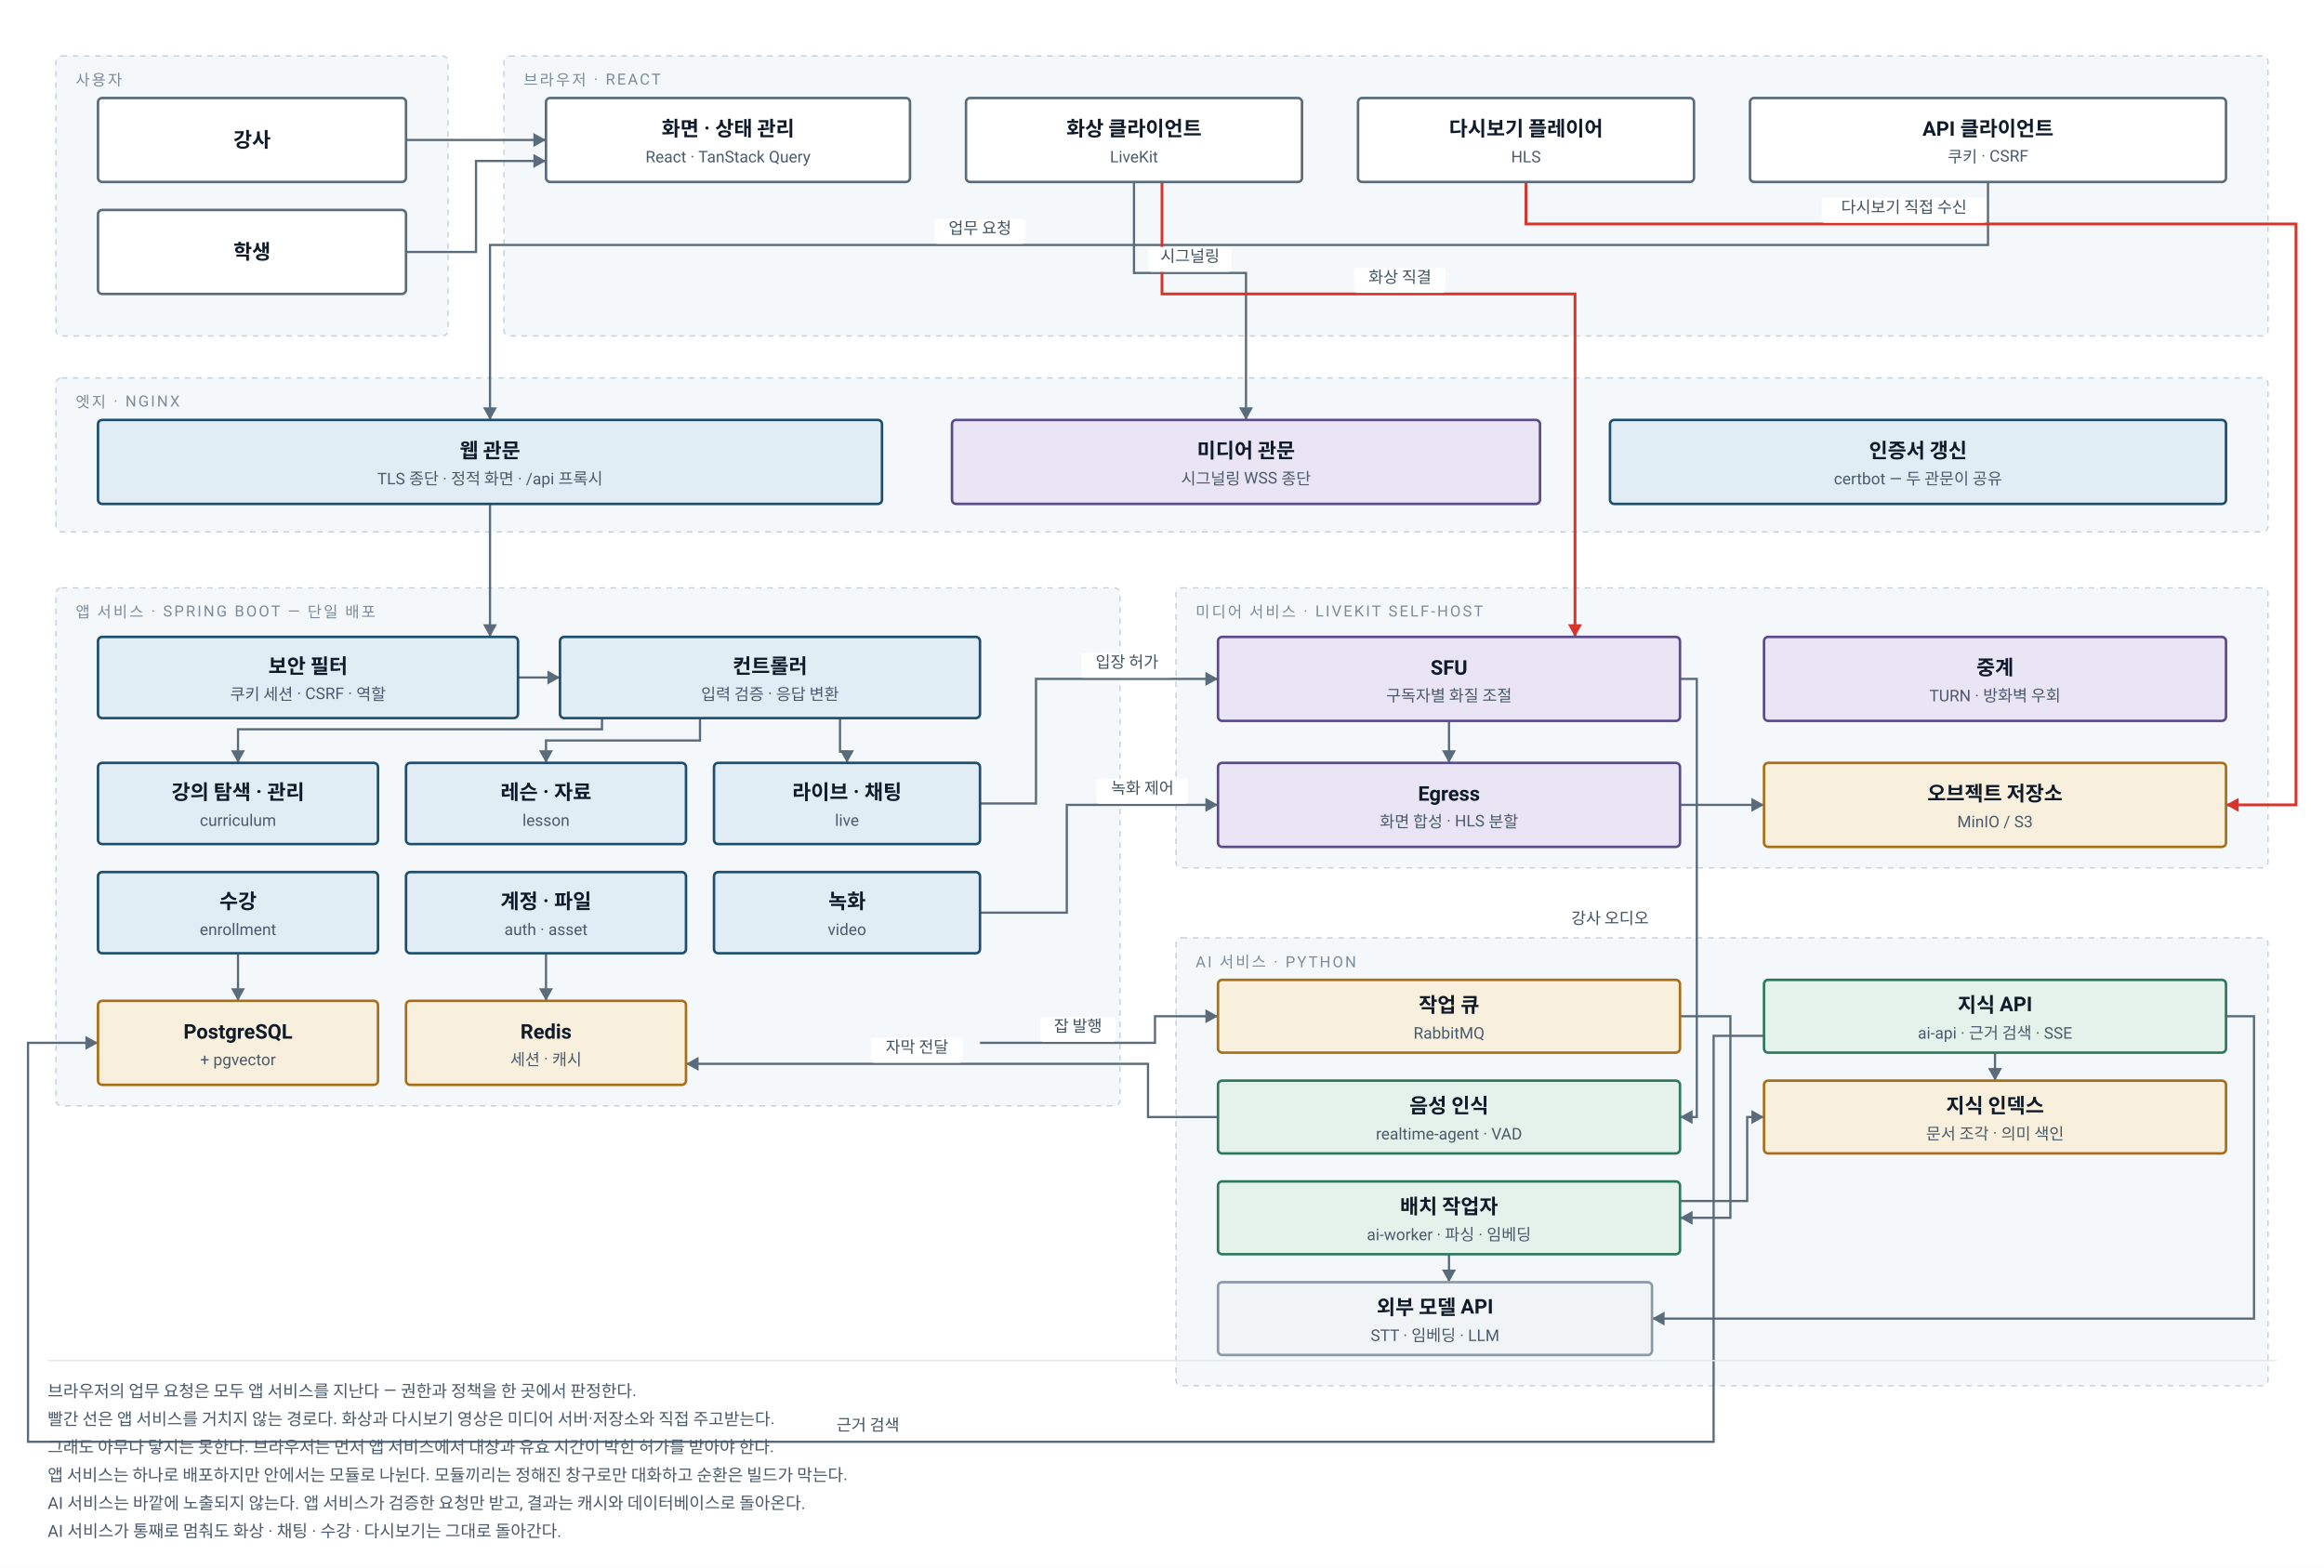
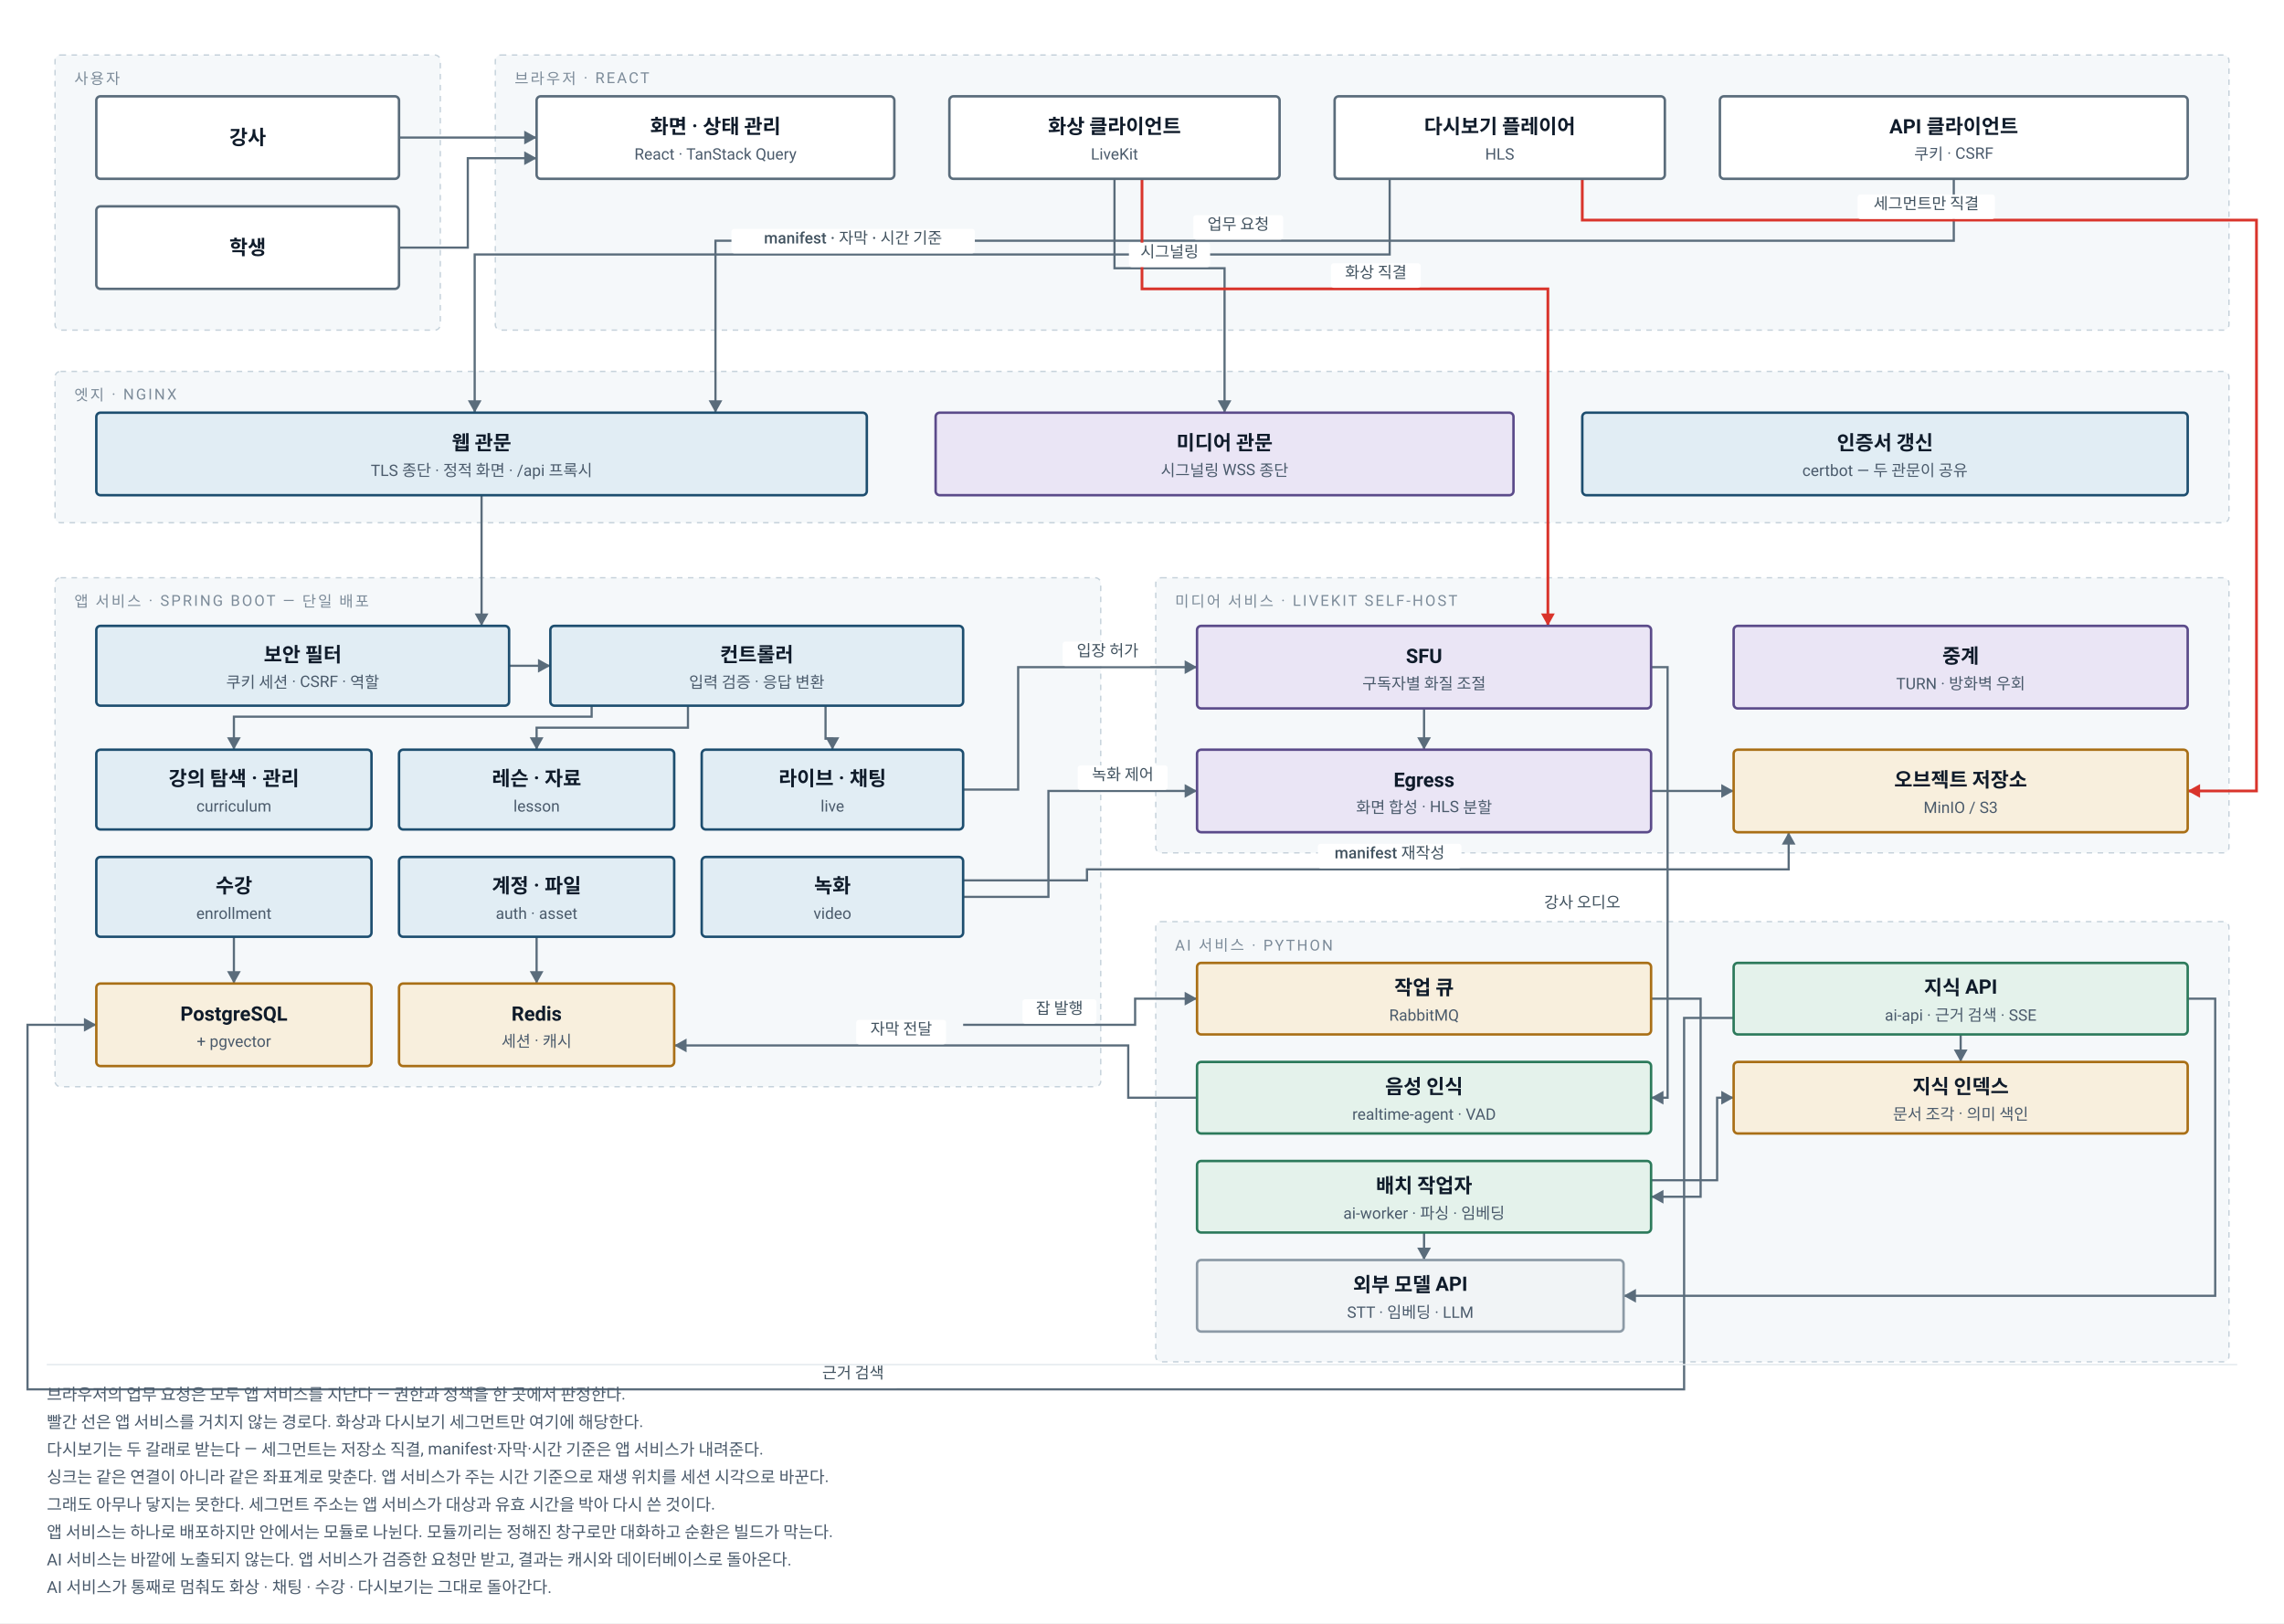
- <svg xmlns="http://www.w3.org/2000/svg" viewBox="0 0 1660 1120" width="1660" height="1120" role="img">
+ <svg xmlns="http://www.w3.org/2000/svg" viewBox="0 0 1660 1180" width="1660" height="1180" role="img">
  <style>text{font-family:system-ui,-apple-system,"Segoe UI",Roboto,"Malgun Gothic","Apple SD Gothic Neo","Noto Sans KR",sans-serif}</style>
  <rect width="100%" height="100%" fill="#FFFFFF" />
  <rect x="40" y="40" width="280" height="200" rx="4" fill="#F5F8FA" stroke="#C6D2DB" stroke-width="1" stroke-dasharray="4 4" />
  <text x="54" y="61" font-size="11" fill="#7C8B99" letter-spacing="1.4">사용자</text>
  <rect x="360" y="40" width="1260" height="200" rx="4" fill="#F5F8FA" stroke="#C6D2DB" stroke-width="1" stroke-dasharray="4 4" />
  <text x="374" y="61" font-size="11" fill="#7C8B99" letter-spacing="1.4">브라우저 · REACT</text>
  <rect x="40" y="270" width="1580" height="110" rx="4" fill="#F5F8FA" stroke="#C6D2DB" stroke-width="1" stroke-dasharray="4 4" />
  <text x="54" y="291" font-size="11" fill="#7C8B99" letter-spacing="1.4">엣지 · NGINX</text>
  <rect x="40" y="420" width="760" height="370" rx="4" fill="#F5F8FA" stroke="#C6D2DB" stroke-width="1" stroke-dasharray="4 4" />
  <text x="54" y="441" font-size="11" fill="#7C8B99" letter-spacing="1.4">앱 서비스 · SPRING BOOT — 단일 배포</text>
  <rect x="840" y="420" width="780" height="200" rx="4" fill="#F5F8FA" stroke="#C6D2DB" stroke-width="1" stroke-dasharray="4 4" />
  <text x="854" y="441" font-size="11" fill="#7C8B99" letter-spacing="1.4">미디어 서비스 · LIVEKIT SELF-HOST</text>
  <rect x="840" y="670" width="780" height="320" rx="4" fill="#F5F8FA" stroke="#C6D2DB" stroke-width="1" stroke-dasharray="4 4" />
  <text x="854" y="691" font-size="11" fill="#7C8B99" letter-spacing="1.4">AI 서비스 · PYTHON</text>
  <path d="M290,100 H390" fill="none" stroke="#5A6C7B" stroke-width="1.6" />
  <path d="M390,100 l-9,-5 l0,10 z" fill="#5A6C7B" />
  <path d="M290,180 H340 V115 H390" fill="none" stroke="#5A6C7B" stroke-width="1.6" />
  <path d="M390,115 l-9,-5 l0,10 z" fill="#5A6C7B" />
-   <path d="M1420,130 V175 H350 V300" fill="none" stroke="#5A6C7B" stroke-width="1.6" />
-   <path d="M350,300 l-5,-9 l10,0 z" fill="#5A6C7B" />
+   <path d="M1420,130 V175 H520 V300" fill="none" stroke="#5A6C7B" stroke-width="1.6" />
+   <path d="M520,300 l-5,-9 l10,0 z" fill="#5A6C7B" />
  <path d="M810,130 V195 H890 V300" fill="none" stroke="#5A6C7B" stroke-width="1.6" />
  <path d="M890,300 l-5,-9 l10,0 z" fill="#5A6C7B" />
-   <path d="M1090,130 V160 H1640 V575 H1590" fill="none" stroke="#D9342B" stroke-width="2" />
+   <path d="M1010,130 V185 H345 V300" fill="none" stroke="#5A6C7B" stroke-width="1.6" />
+   <path d="M345,300 l-5,-9 l10,0 z" fill="#5A6C7B" />
+   <path d="M1150,130 V160 H1640 V575 H1590" fill="none" stroke="#D9342B" stroke-width="2" />
  <path d="M1590,575 l9,-5 l0,10 z" fill="#D9342B" />
  <path d="M830,130 V210 H1125 V455" fill="none" stroke="#D9342B" stroke-width="2" />
  <path d="M1125,455 l-5,-9 l10,0 z" fill="#D9342B" />
  <path d="M350,360 V455" fill="none" stroke="#5A6C7B" stroke-width="1.6" />
  <path d="M350,455 l-5,-9 l10,0 z" fill="#5A6C7B" />
  <path d="M370,484 H400" fill="none" stroke="#5A6C7B" stroke-width="1.6" />
  <path d="M400,484 l-9,-5 l0,10 z" fill="#5A6C7B" />
  <path d="M430,513 V521 H170 V545" fill="none" stroke="#5A6C7B" stroke-width="1.6" />
  <path d="M170,545 l-5,-9 l10,0 z" fill="#5A6C7B" />
  <path d="M500,513 V529 H390 V545" fill="none" stroke="#5A6C7B" stroke-width="1.6" />
  <path d="M390,545 l-5,-9 l10,0 z" fill="#5A6C7B" />
  <path d="M600,513 V537 H605 V545" fill="none" stroke="#5A6C7B" stroke-width="1.6" />
  <path d="M605,545 l-5,-9 l10,0 z" fill="#5A6C7B" />
  <path d="M170,681 V715" fill="none" stroke="#5A6C7B" stroke-width="1.6" />
  <path d="M170,715 l-5,-9 l10,0 z" fill="#5A6C7B" />
  <path d="M390,681 V715" fill="none" stroke="#5A6C7B" stroke-width="1.6" />
  <path d="M390,715 l-5,-9 l10,0 z" fill="#5A6C7B" />
  <path d="M700,574 H740 V485 H870" fill="none" stroke="#5A6C7B" stroke-width="1.6" />
  <path d="M870,485 l-9,-5 l0,10 z" fill="#5A6C7B" />
  <path d="M700,652 H762 V575 H870" fill="none" stroke="#5A6C7B" stroke-width="1.6" />
  <path d="M870,575 l-9,-5 l0,10 z" fill="#5A6C7B" />
  <path d="M1035,515 V545" fill="none" stroke="#5A6C7B" stroke-width="1.6" />
  <path d="M1035,545 l-5,-9 l10,0 z" fill="#5A6C7B" />
  <path d="M1200,575 H1260" fill="none" stroke="#5A6C7B" stroke-width="1.6" />
  <path d="M1260,575 l-9,-5 l0,10 z" fill="#5A6C7B" />
  <path d="M1200,485 H1212 V798 H1200" fill="none" stroke="#5A6C7B" stroke-width="1.6" />
  <path d="M1200,798 l9,-5 l0,10 z" fill="#5A6C7B" />
  <path d="M700,745 H825 V726 H870" fill="none" stroke="#5A6C7B" stroke-width="1.6" />
  <path d="M870,726 l-9,-5 l0,10 z" fill="#5A6C7B" />
  <path d="M1200,726 H1236 V870 H1200" fill="none" stroke="#5A6C7B" stroke-width="1.6" />
  <path d="M1200,870 l9,-5 l0,10 z" fill="#5A6C7B" />
  <path d="M1035,896 V916" fill="none" stroke="#5A6C7B" stroke-width="1.6" />
  <path d="M1035,916 l-5,-9 l10,0 z" fill="#5A6C7B" />
  <path d="M1590,726 H1610 V942 H1180" fill="none" stroke="#5A6C7B" stroke-width="1.6" />
  <path d="M1180,942 l9,-5 l0,10 z" fill="#5A6C7B" />
  <path d="M1425,752 V772" fill="none" stroke="#5A6C7B" stroke-width="1.6" />
  <path d="M1425,772 l-5,-9 l10,0 z" fill="#5A6C7B" />
  <path d="M1200,858 H1248 V798 H1260" fill="none" stroke="#5A6C7B" stroke-width="1.6" />
  <path d="M1260,798 l-9,-5 l0,10 z" fill="#5A6C7B" />
+   <path d="M700,640 H790 V632 H1300 V605" fill="none" stroke="#5A6C7B" stroke-width="1.6" />
+   <path d="M1300,605 l-5,9 l10,0 z" fill="#5A6C7B" />
  <path d="M870,798 H820 V760 H490" fill="none" stroke="#5A6C7B" stroke-width="1.6" />
  <path d="M490,760 l9,-5 l0,10 z" fill="#5A6C7B" />
-   <path d="M1260,740 H1224 V1030 H20 V745 H70" fill="none" stroke="#5A6C7B" stroke-width="1.6" />
+   <path d="M1260,740 H1224 V1010 H20 V745 H70" fill="none" stroke="#5A6C7B" stroke-width="1.6" />
  <path d="M70,745 l-9,-5 l0,10 z" fill="#5A6C7B" />
-   <rect x="667.3" y="156.4" width="65.3" height="17.8" fill="#FFFFFF" rx="2" />
-   <text x="700" y="167" text-anchor="middle" font-size="11.5" fill="#41525F" font-weight="500">업무 요청</text>
+   <rect x="867.3" y="156.4" width="65.3" height="17.8" fill="#FFFFFF" rx="2" />
+   <text x="900" y="167" text-anchor="middle" font-size="11.5" fill="#41525F" font-weight="500">업무 요청</text>
  <rect x="820.5" y="176.4" width="59.0" height="17.8" fill="#FFFFFF" rx="2" />
  <text x="850" y="187" text-anchor="middle" font-size="11.5" fill="#41525F" font-weight="500">시그널링</text>
-   <rect x="1301.2" y="141.4" width="117.7" height="17.8" fill="#FFFFFF" rx="2" />
-   <text x="1360" y="152" text-anchor="middle" font-size="11.5" fill="#41525F" font-weight="500">다시보기 직접 수신</text>
+   <rect x="531.6" y="166.4" width="176.9" height="17.8" fill="#FFFFFF" rx="2" />
+   <text x="620" y="177" text-anchor="middle" font-size="11.5" fill="#41525F" font-weight="500">manifest · 자막 · 시간 기준</text>
+   <rect x="1350.1" y="141.4" width="99.8" height="17.8" fill="#FFFFFF" rx="2" />
+   <text x="1400" y="152" text-anchor="middle" font-size="11.5" fill="#41525F" font-weight="500">세그먼트만 직결</text>
  <rect x="967.3" y="191.4" width="65.3" height="17.8" fill="#FFFFFF" rx="2" />
  <text x="1000" y="202" text-anchor="middle" font-size="11.5" fill="#41525F" font-weight="500">화상 직결</text>
  <rect x="772.3" y="466.4" width="65.3" height="17.8" fill="#FFFFFF" rx="2" />
  <text x="805" y="477" text-anchor="middle" font-size="11.5" fill="#41525F" font-weight="500">입장 허가</text>
  <rect x="783.3" y="556.4" width="65.3" height="17.8" fill="#FFFFFF" rx="2" />
  <text x="816" y="567" text-anchor="middle" font-size="11.5" fill="#41525F" font-weight="500">녹화 제어</text>
  <rect x="1111.6" y="649.4" width="76.8" height="17.8" fill="#FFFFFF" rx="2" />
  <text x="1150" y="660" text-anchor="middle" font-size="11.5" fill="#41525F" font-weight="500">강사 오디오</text>
  <rect x="743.1" y="726.4" width="53.8" height="17.8" fill="#FFFFFF" rx="2" />
  <text x="770" y="737" text-anchor="middle" font-size="11.5" fill="#41525F" font-weight="500">잡 발행</text>
+   <rect x="957.8" y="613.4" width="104.4" height="17.8" fill="#FFFFFF" rx="2" />
+   <text x="1010" y="624" text-anchor="middle" font-size="11.5" fill="#41525F" font-weight="500">manifest 재작성</text>
  <rect x="622.3" y="741.4" width="65.3" height="17.8" fill="#FFFFFF" rx="2" />
  <text x="655" y="752" text-anchor="middle" font-size="11.5" fill="#41525F" font-weight="500">자막 전달</text>
-   <rect x="587.3" y="1011.4" width="65.3" height="17.8" fill="#FFFFFF" rx="2" />
-   <text x="620" y="1022" text-anchor="middle" font-size="11.5" fill="#41525F" font-weight="500">근거 검색</text>
+   <rect x="587.3" y="991.4" width="65.3" height="17.8" fill="#FFFFFF" rx="2" />
+   <text x="620" y="1002" text-anchor="middle" font-size="11.5" fill="#41525F" font-weight="500">근거 검색</text>
  <rect x="70" y="70" width="220" height="60" rx="3" fill="#FFFFFF" stroke="#5A6C7B" stroke-width="1.8" />
  <text x="180.0" y="105.0" text-anchor="middle" font-size="14.5" font-weight="650" fill="#0F1B2A">강사</text>
  <rect x="70" y="150" width="220" height="60" rx="3" fill="#FFFFFF" stroke="#5A6C7B" stroke-width="1.8" />
  <text x="180.0" y="185.0" text-anchor="middle" font-size="14.5" font-weight="650" fill="#0F1B2A">학생</text>
  <rect x="390" y="70" width="260" height="60" rx="3" fill="#FFFFFF" stroke="#5A6C7B" stroke-width="1.8" />
  <text x="520.0" y="97.0" text-anchor="middle" font-size="14.5" font-weight="650" fill="#0F1B2A">화면 · 상태 관리</text>
  <text x="520.0" y="116.0" text-anchor="middle" font-size="11.5" fill="#4A5A6B">React · TanStack Query</text>
  <rect x="690" y="70" width="240" height="60" rx="3" fill="#FFFFFF" stroke="#5A6C7B" stroke-width="1.8" />
  <text x="810.0" y="97.0" text-anchor="middle" font-size="14.5" font-weight="650" fill="#0F1B2A">화상 클라이언트</text>
  <text x="810.0" y="116.0" text-anchor="middle" font-size="11.5" fill="#4A5A6B">LiveKit</text>
  <rect x="970" y="70" width="240" height="60" rx="3" fill="#FFFFFF" stroke="#5A6C7B" stroke-width="1.8" />
  <text x="1090.0" y="97.0" text-anchor="middle" font-size="14.5" font-weight="650" fill="#0F1B2A">다시보기 플레이어</text>
  <text x="1090.0" y="116.0" text-anchor="middle" font-size="11.5" fill="#4A5A6B">HLS</text>
  <rect x="1250" y="70" width="340" height="60" rx="3" fill="#FFFFFF" stroke="#5A6C7B" stroke-width="1.8" />
  <text x="1420.0" y="97.0" text-anchor="middle" font-size="14.5" font-weight="650" fill="#0F1B2A">API 클라이언트</text>
  <text x="1420.0" y="116.0" text-anchor="middle" font-size="11.5" fill="#4A5A6B">쿠키 · CSRF</text>
  <rect x="70" y="300" width="560" height="60" rx="3" fill="#E1EDF4" stroke="#1D4E6F" stroke-width="1.8" />
  <text x="350.0" y="327.0" text-anchor="middle" font-size="14.5" font-weight="650" fill="#0F1B2A">웹 관문</text>
  <text x="350.0" y="346.0" text-anchor="middle" font-size="11.5" fill="#4A5A6B">TLS 종단 · 정적 화면 · /api 프록시</text>
  <rect x="680" y="300" width="420" height="60" rx="3" fill="#EAE5F5" stroke="#5B4B8A" stroke-width="1.8" />
  <text x="890.0" y="327.0" text-anchor="middle" font-size="14.5" font-weight="650" fill="#0F1B2A">미디어 관문</text>
  <text x="890.0" y="346.0" text-anchor="middle" font-size="11.5" fill="#4A5A6B">시그널링 WSS 종단</text>
  <rect x="1150" y="300" width="440" height="60" rx="3" fill="#E1EDF4" stroke="#1D4E6F" stroke-width="1.8" />
  <text x="1370.0" y="327.0" text-anchor="middle" font-size="14.5" font-weight="650" fill="#0F1B2A">인증서 갱신</text>
  <text x="1370.0" y="346.0" text-anchor="middle" font-size="11.5" fill="#4A5A6B">certbot — 두 관문이 공유</text>
  <rect x="70" y="455" width="300" height="58" rx="3" fill="#E1EDF4" stroke="#1D4E6F" stroke-width="1.8" />
  <text x="220.0" y="481.0" text-anchor="middle" font-size="14.5" font-weight="650" fill="#0F1B2A">보안 필터</text>
  <text x="220.0" y="500.0" text-anchor="middle" font-size="11.5" fill="#4A5A6B">쿠키 세션 · CSRF · 역할</text>
  <rect x="400" y="455" width="300" height="58" rx="3" fill="#E1EDF4" stroke="#1D4E6F" stroke-width="1.8" />
  <text x="550.0" y="481.0" text-anchor="middle" font-size="14.5" font-weight="650" fill="#0F1B2A">컨트롤러</text>
  <text x="550.0" y="500.0" text-anchor="middle" font-size="11.5" fill="#4A5A6B">입력 검증 · 응답 변환</text>
  <rect x="70" y="545" width="200" height="58" rx="3" fill="#E1EDF4" stroke="#1D4E6F" stroke-width="1.8" />
  <text x="170.0" y="571.0" text-anchor="middle" font-size="14.5" font-weight="650" fill="#0F1B2A">강의 탐색 · 관리</text>
  <text x="170.0" y="590.0" text-anchor="middle" font-size="11.5" fill="#4A5A6B">curriculum</text>
  <rect x="290" y="545" width="200" height="58" rx="3" fill="#E1EDF4" stroke="#1D4E6F" stroke-width="1.8" />
  <text x="390.0" y="571.0" text-anchor="middle" font-size="14.5" font-weight="650" fill="#0F1B2A">레슨 · 자료</text>
  <text x="390.0" y="590.0" text-anchor="middle" font-size="11.5" fill="#4A5A6B">lesson</text>
  <rect x="510" y="545" width="190" height="58" rx="3" fill="#E1EDF4" stroke="#1D4E6F" stroke-width="1.8" />
  <text x="605.0" y="571.0" text-anchor="middle" font-size="14.5" font-weight="650" fill="#0F1B2A">라이브 · 채팅</text>
  <text x="605.0" y="590.0" text-anchor="middle" font-size="11.5" fill="#4A5A6B">live</text>
  <rect x="70" y="623" width="200" height="58" rx="3" fill="#E1EDF4" stroke="#1D4E6F" stroke-width="1.8" />
  <text x="170.0" y="649.0" text-anchor="middle" font-size="14.5" font-weight="650" fill="#0F1B2A">수강</text>
  <text x="170.0" y="668.0" text-anchor="middle" font-size="11.5" fill="#4A5A6B">enrollment</text>
  <rect x="290" y="623" width="200" height="58" rx="3" fill="#E1EDF4" stroke="#1D4E6F" stroke-width="1.8" />
  <text x="390.0" y="649.0" text-anchor="middle" font-size="14.5" font-weight="650" fill="#0F1B2A">계정 · 파일</text>
  <text x="390.0" y="668.0" text-anchor="middle" font-size="11.5" fill="#4A5A6B">auth · asset</text>
  <rect x="510" y="623" width="190" height="58" rx="3" fill="#E1EDF4" stroke="#1D4E6F" stroke-width="1.8" />
  <text x="605.0" y="649.0" text-anchor="middle" font-size="14.5" font-weight="650" fill="#0F1B2A">녹화</text>
  <text x="605.0" y="668.0" text-anchor="middle" font-size="11.5" fill="#4A5A6B">video</text>
  <rect x="70" y="715" width="200" height="60" rx="3" fill="#F8EFDD" stroke="#A96F16" stroke-width="1.8" />
  <text x="170.0" y="742.0" text-anchor="middle" font-size="14.5" font-weight="650" fill="#0F1B2A">PostgreSQL</text>
  <text x="170.0" y="761.0" text-anchor="middle" font-size="11.5" fill="#4A5A6B">+ pgvector</text>
  <rect x="290" y="715" width="200" height="60" rx="3" fill="#F8EFDD" stroke="#A96F16" stroke-width="1.8" />
  <text x="390.0" y="742.0" text-anchor="middle" font-size="14.5" font-weight="650" fill="#0F1B2A">Redis</text>
  <text x="390.0" y="761.0" text-anchor="middle" font-size="11.5" fill="#4A5A6B">세션 · 캐시</text>
  <rect x="870" y="455" width="330" height="60" rx="3" fill="#EAE5F5" stroke="#5B4B8A" stroke-width="1.8" />
  <text x="1035.0" y="482.0" text-anchor="middle" font-size="14.5" font-weight="650" fill="#0F1B2A">SFU</text>
  <text x="1035.0" y="501.0" text-anchor="middle" font-size="11.5" fill="#4A5A6B">구독자별 화질 조절</text>
  <rect x="1260" y="455" width="330" height="60" rx="3" fill="#EAE5F5" stroke="#5B4B8A" stroke-width="1.8" />
  <text x="1425.0" y="482.0" text-anchor="middle" font-size="14.5" font-weight="650" fill="#0F1B2A">중계</text>
  <text x="1425.0" y="501.0" text-anchor="middle" font-size="11.5" fill="#4A5A6B">TURN · 방화벽 우회</text>
  <rect x="870" y="545" width="330" height="60" rx="3" fill="#EAE5F5" stroke="#5B4B8A" stroke-width="1.8" />
  <text x="1035.0" y="572.0" text-anchor="middle" font-size="14.5" font-weight="650" fill="#0F1B2A">Egress</text>
  <text x="1035.0" y="591.0" text-anchor="middle" font-size="11.5" fill="#4A5A6B">화면 합성 · HLS 분할</text>
  <rect x="1260" y="545" width="330" height="60" rx="3" fill="#F8EFDD" stroke="#A96F16" stroke-width="1.8" />
  <text x="1425.0" y="572.0" text-anchor="middle" font-size="14.5" font-weight="650" fill="#0F1B2A">오브젝트 저장소</text>
  <text x="1425.0" y="591.0" text-anchor="middle" font-size="11.5" fill="#4A5A6B">MinIO / S3</text>
  <rect x="870" y="700" width="330" height="52" rx="3" fill="#F8EFDD" stroke="#A96F16" stroke-width="1.8" />
  <text x="1035.0" y="723.0" text-anchor="middle" font-size="14.5" font-weight="650" fill="#0F1B2A">작업 큐</text>
  <text x="1035.0" y="742.0" text-anchor="middle" font-size="11.5" fill="#4A5A6B">RabbitMQ</text>
  <rect x="1260" y="700" width="330" height="52" rx="3" fill="#E4F2EB" stroke="#2C7A5B" stroke-width="1.8" />
  <text x="1425.0" y="723.0" text-anchor="middle" font-size="14.5" font-weight="650" fill="#0F1B2A">지식 API</text>
  <text x="1425.0" y="742.0" text-anchor="middle" font-size="11.5" fill="#4A5A6B">ai-api · 근거 검색 · SSE</text>
  <rect x="870" y="772" width="330" height="52" rx="3" fill="#E4F2EB" stroke="#2C7A5B" stroke-width="1.8" />
  <text x="1035.0" y="795.0" text-anchor="middle" font-size="14.5" font-weight="650" fill="#0F1B2A">음성 인식</text>
  <text x="1035.0" y="814.0" text-anchor="middle" font-size="11.5" fill="#4A5A6B">realtime-agent · VAD</text>
  <rect x="1260" y="772" width="330" height="52" rx="3" fill="#F8EFDD" stroke="#A96F16" stroke-width="1.8" />
  <text x="1425.0" y="795.0" text-anchor="middle" font-size="14.5" font-weight="650" fill="#0F1B2A">지식 인덱스</text>
  <text x="1425.0" y="814.0" text-anchor="middle" font-size="11.5" fill="#4A5A6B">문서 조각 · 의미 색인</text>
  <rect x="870" y="844" width="330" height="52" rx="3" fill="#E4F2EB" stroke="#2C7A5B" stroke-width="1.8" />
  <text x="1035.0" y="867.0" text-anchor="middle" font-size="14.5" font-weight="650" fill="#0F1B2A">배치 작업자</text>
  <text x="1035.0" y="886.0" text-anchor="middle" font-size="11.5" fill="#4A5A6B">ai-worker · 파싱 · 임베딩</text>
  <rect x="870" y="916" width="310" height="52" rx="3" fill="#F1F4F6" stroke="#8C9AA6" stroke-width="1.8" />
  <text x="1025.0" y="939.0" text-anchor="middle" font-size="14.5" font-weight="650" fill="#0F1B2A">외부 모델 API</text>
  <text x="1025.0" y="958.0" text-anchor="middle" font-size="11.5" fill="#4A5A6B">STT · 임베딩 · LLM</text>
-   <line x1="34" y1="972" x2="1626" y2="972" stroke="#E3E9ED" />
-   <text x="34" y="998" font-size="12" fill="#4A5A6B">브라우저의 업무 요청은 모두 앱 서비스를 지난다 — 권한과 정책을 한 곳에서 판정한다.</text>
-   <text x="34" y="1018" font-size="12" fill="#4A5A6B">빨간 선은 앱 서비스를 거치지 않는 경로다. 화상과 다시보기 영상은 미디어 서버·저장소와 직접 주고받는다.</text>
-   <text x="34" y="1038" font-size="12" fill="#4A5A6B">그래도 아무나 닿지는 못한다. 브라우저는 먼저 앱 서비스에서 대상과 유효 시간이 박힌 허가를 받아야 한다.</text>
-   <text x="34" y="1058" font-size="12" fill="#4A5A6B">앱 서비스는 하나로 배포하지만 안에서는 모듈로 나뉜다. 모듈끼리는 정해진 창구로만 대화하고 순환은 빌드가 막는다.</text>
-   <text x="34" y="1078" font-size="12" fill="#4A5A6B">AI 서비스는 바깥에 노출되지 않는다. 앱 서비스가 검증한 요청만 받고, 결과는 캐시와 데이터베이스로 돌아온다.</text>
-   <text x="34" y="1098" font-size="12" fill="#4A5A6B">AI 서비스가 통째로 멈춰도 화상 · 채팅 · 수강 · 다시보기는 그대로 돌아간다.</text>
+   <line x1="34" y1="992" x2="1626" y2="992" stroke="#E3E9ED" />
+   <text x="34" y="1018" font-size="12" fill="#4A5A6B">브라우저의 업무 요청은 모두 앱 서비스를 지난다 — 권한과 정책을 한 곳에서 판정한다.</text>
+   <text x="34" y="1038" font-size="12" fill="#4A5A6B">빨간 선은 앱 서비스를 거치지 않는 경로다. 화상과 다시보기 세그먼트만 여기에 해당한다.</text>
+   <text x="34" y="1058" font-size="12" fill="#4A5A6B">다시보기는 두 갈래로 받는다 — 세그먼트는 저장소 직결, manifest·자막·시간 기준은 앱 서비스가 내려준다.</text>
+   <text x="34" y="1078" font-size="12" fill="#4A5A6B">싱크는 같은 연결이 아니라 같은 좌표계로 맞춘다. 앱 서비스가 주는 시간 기준으로 재생 위치를 세션 시각으로 바꾼다.</text>
+   <text x="34" y="1098" font-size="12" fill="#4A5A6B">그래도 아무나 닿지는 못한다. 세그먼트 주소는 앱 서비스가 대상과 유효 시간을 박아 다시 쓴 것이다.</text>
+   <text x="34" y="1118" font-size="12" fill="#4A5A6B">앱 서비스는 하나로 배포하지만 안에서는 모듈로 나뉜다. 모듈끼리는 정해진 창구로만 대화하고 순환은 빌드가 막는다.</text>
+   <text x="34" y="1138" font-size="12" fill="#4A5A6B">AI 서비스는 바깥에 노출되지 않는다. 앱 서비스가 검증한 요청만 받고, 결과는 캐시와 데이터베이스로 돌아온다.</text>
+   <text x="34" y="1158" font-size="12" fill="#4A5A6B">AI 서비스가 통째로 멈춰도 화상 · 채팅 · 수강 · 다시보기는 그대로 돌아간다.</text>
</svg>
